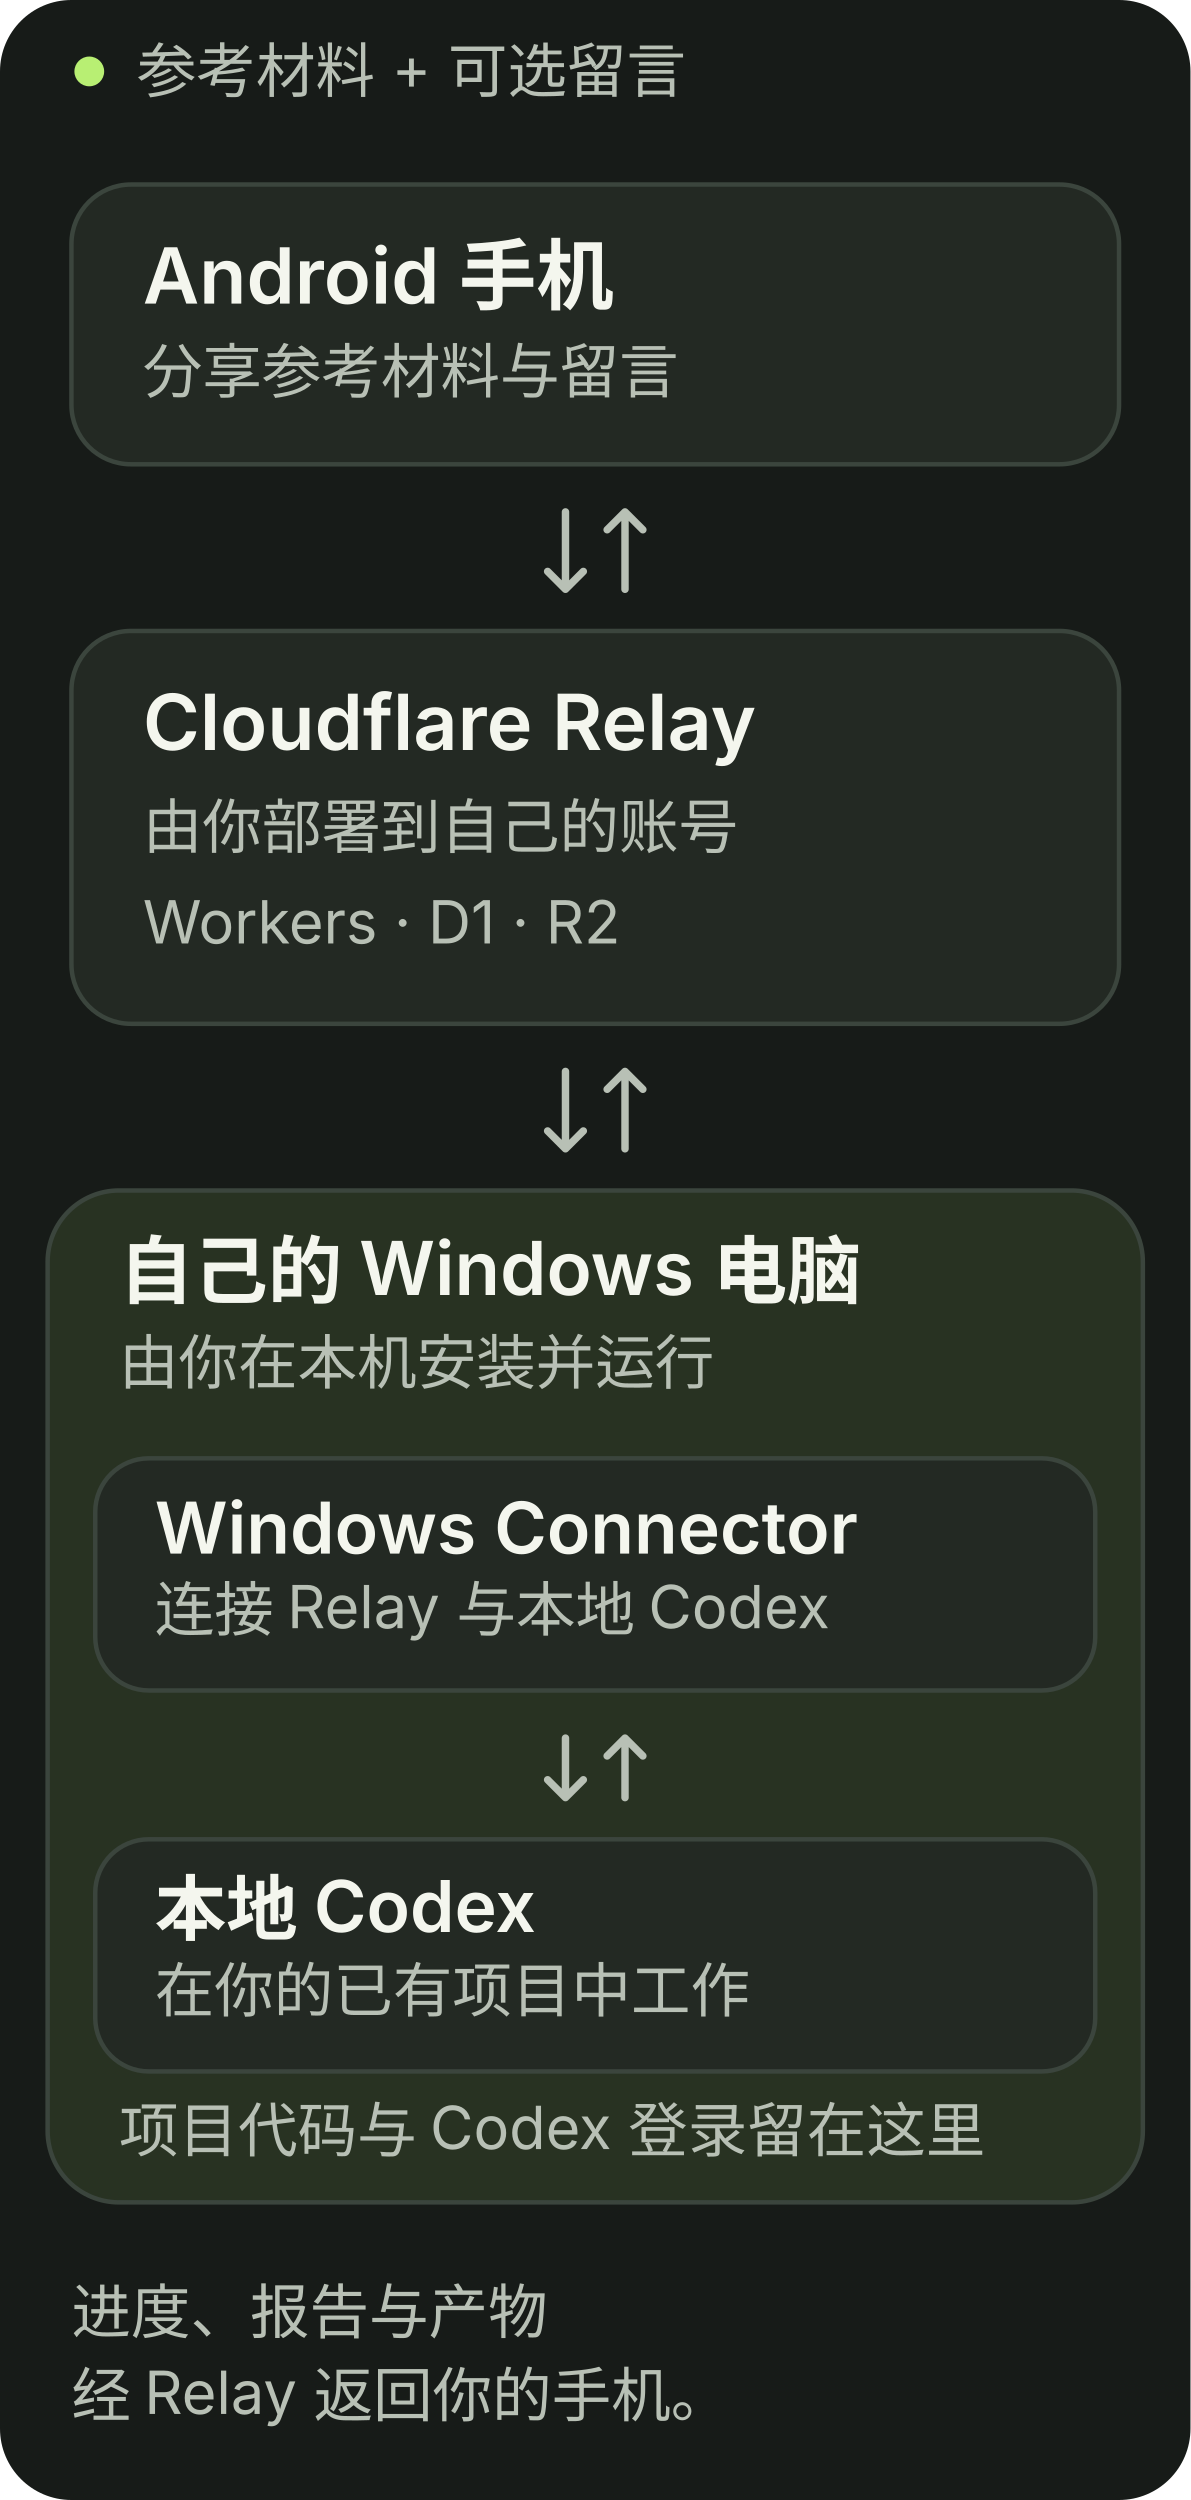
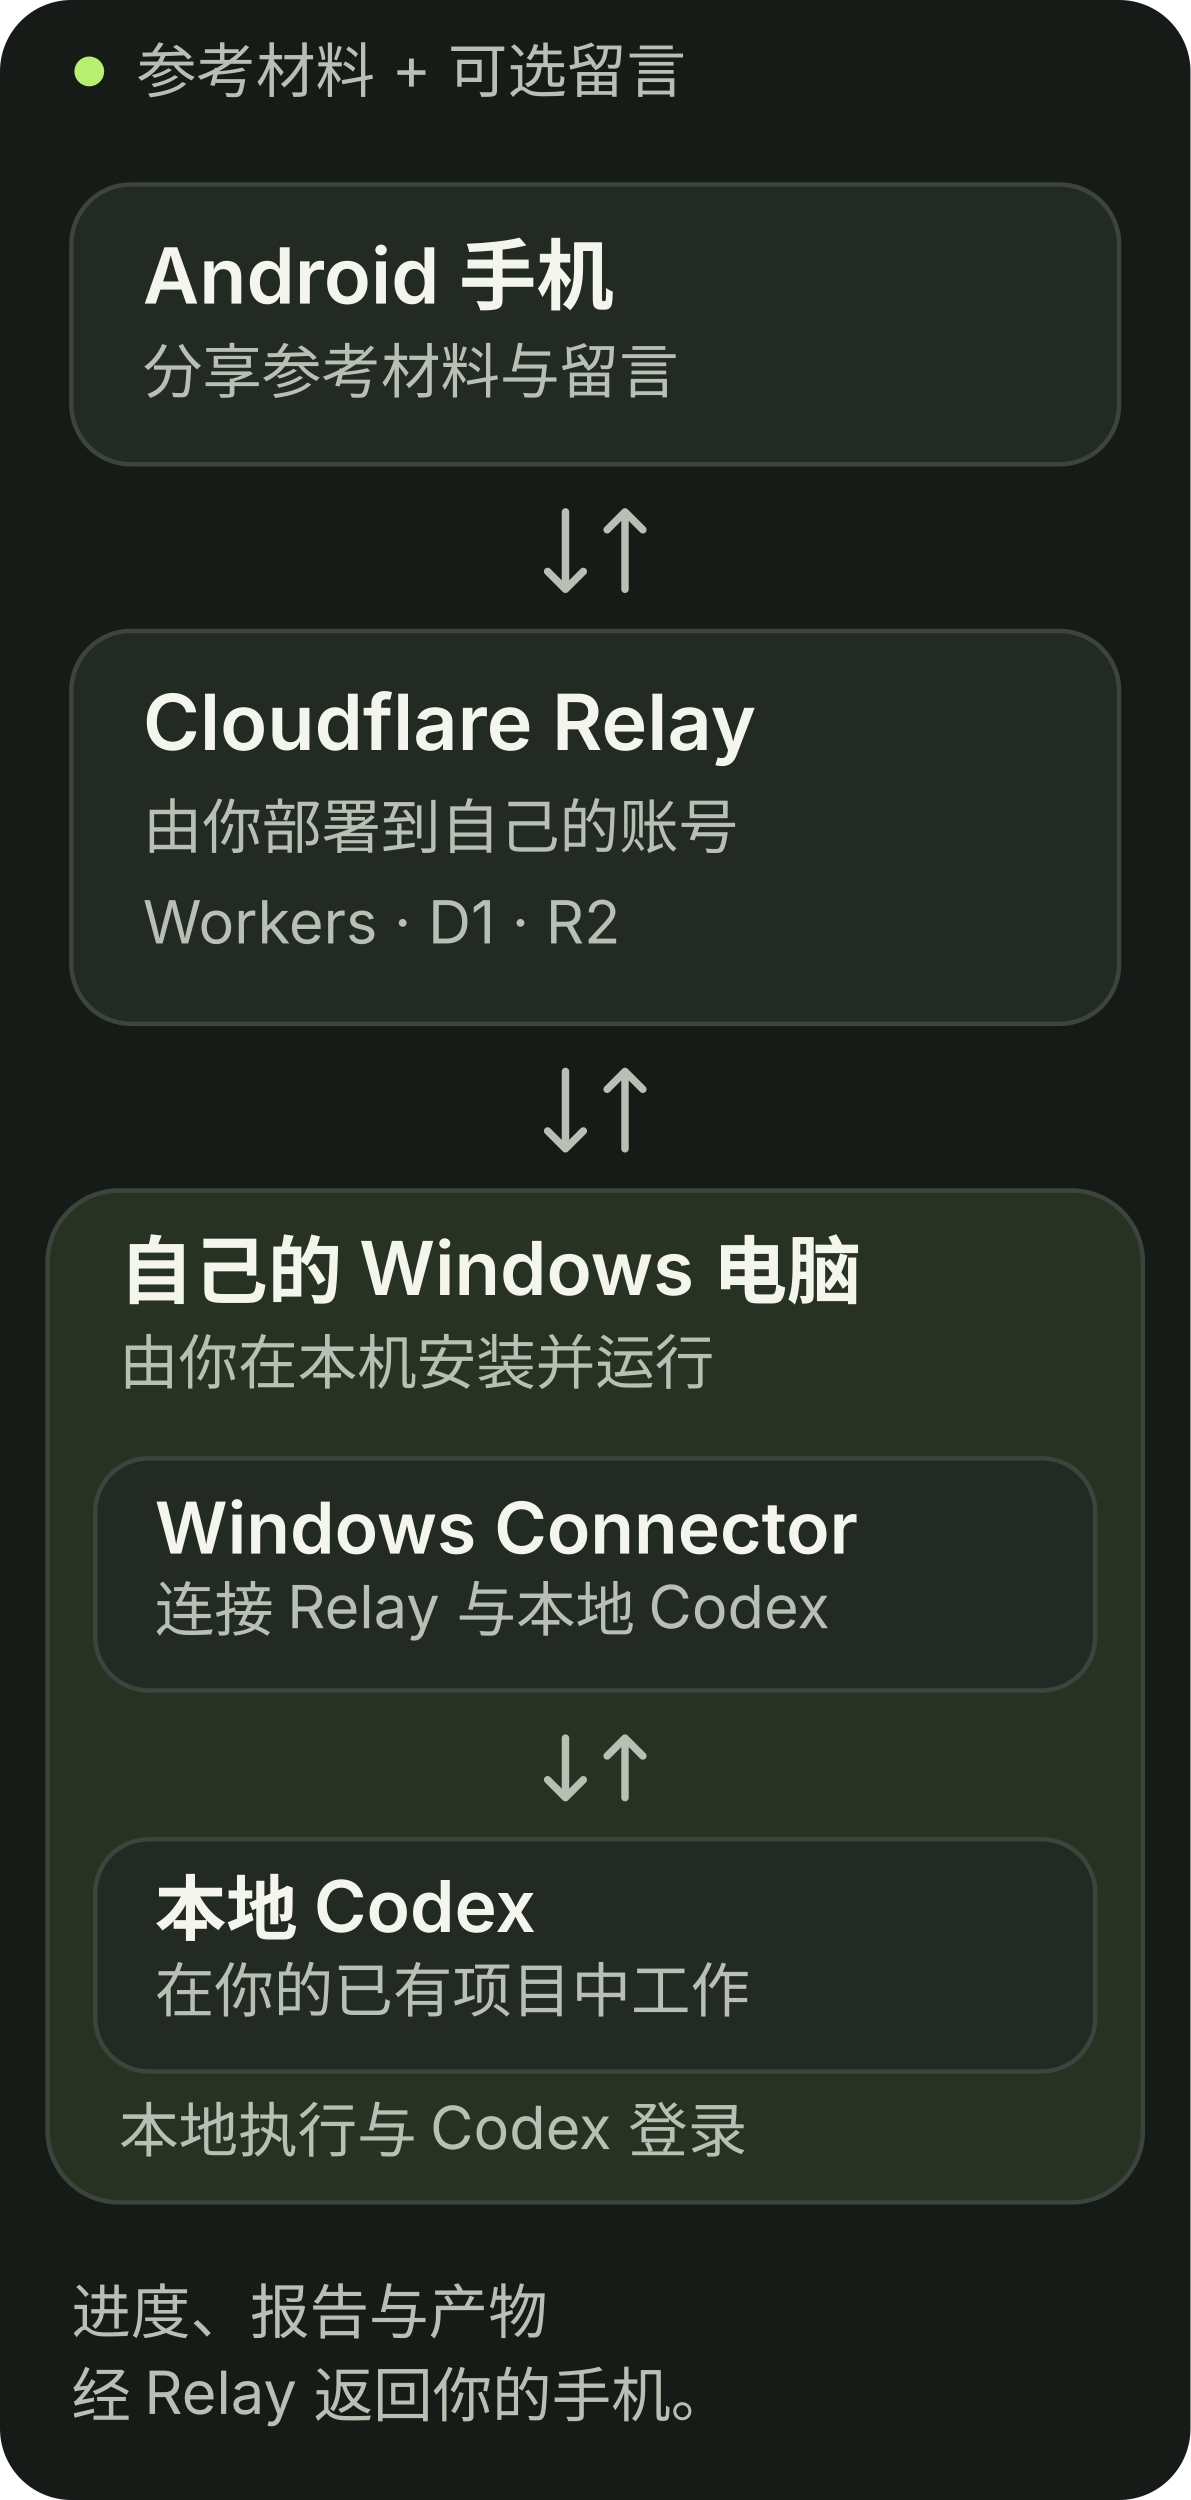
<svg xmlns="http://www.w3.org/2000/svg" width="400" height="840" viewBox="0 0 400 840" role="img" aria-labelledby="title description" lang="zh">
  <rect width="400" height="840" rx="24" fill="#171B18" />
  <g font-family="system-ui, -apple-system, Segoe UI, PingFang SC, Microsoft YaHei, sans-serif">
    <circle cx="30" cy="24" r="5" fill="#B8EF73" />
    <text x="46" y="31" font-size="20" fill="#B8C0B5">参考材料 + 可选留言</text>
    <rect id="phone-card" x="24" y="62" width="352" height="94" rx="20" fill="#232923" stroke="#3B453D" stroke-width="1.5" />
    <text data-box="phone-card" x="48" y="102" font-size="26" font-weight="600" fill="#F4F6EE">Android 手机</text>
    <text data-box="phone-card" x="48" y="132" font-size="20" fill="#B8C0B5">分享参考材料与留言</text>
    <rect id="relay-card" x="24" y="212" width="352" height="132" rx="20" fill="#232923" stroke="#3B453D" stroke-width="1.5" />
    <text data-box="relay-card" x="48" y="252" font-size="26" font-weight="600" fill="#F4F6EE">Cloudflare Relay</text>
    <text data-box="relay-card" x="48" y="285" font-size="20" fill="#B8C0B5">由你部署到自己的账号</text>
    <text data-box="relay-card" x="48" y="317" font-size="20" fill="#B8C0B5">Workers · D1 · R2</text>
    <rect id="computer-group" x="16" y="400" width="368" height="340" rx="24" fill="#283222" stroke="#3B453D" stroke-width="1.5" />
    <text data-box="computer-group" x="40" y="436" font-size="25" font-weight="600" fill="#F4F6EE">自己的 Windows 电脑</text>
    <text data-box="computer-group" x="40" y="465" font-size="20" fill="#B8C0B5">由你在本机安装并运行</text>
    <rect id="connector-card" x="32" y="490" width="336" height="78" rx="18" fill="#232923" stroke="#3B453D" stroke-width="1.5" />
    <text data-box="connector-card" x="52" y="522" font-size="24" font-weight="600" fill="#F4F6EE">Windows Connector</text>
    <text data-box="connector-card" x="52" y="548" font-size="20" fill="#B8C0B5">连接 Relay 与本地 Codex</text>
    <rect id="codex-card" x="32" y="618" width="336" height="78" rx="18" fill="#232923" stroke="#3B453D" stroke-width="1.5" />
    <text data-box="codex-card" x="52" y="650" font-size="24" font-weight="600" fill="#F4F6EE">本地 Codex</text>
    <text data-box="codex-card" x="52" y="676" font-size="20" fill="#B8C0B5">在你的已有项目中工作</text>
-     <text data-box="computer-group" x="40" y="723" font-size="20" fill="#B8C0B5">项目代码与 Codex 登录留在这里</text>
+     <text data-box="computer-group" x="40" y="723" font-size="20" fill="#B8C0B5">本地执行与 Codex 登录</text>
    <g fill="none" stroke="#B8C0B5" stroke-width="2.5" stroke-linecap="round" stroke-linejoin="round" aria-hidden="true">
      <path d="M190 172V198 M184 192L190 198L196 192 M210 198V172 M204 178L210 172L216 178" />
      <path d="M190 360V386 M184 380L190 386L196 380 M210 386V360 M204 366L210 360L216 366" />
      <path d="M190 584V604 M184 598L190 604L196 598 M210 604V584 M204 590L210 584L216 590" />
    </g>
    <text x="24" y="784" font-size="20" fill="#B8C0B5">进度、报告与产物</text>
    <text x="24" y="812" font-size="20" fill="#B8C0B5">经 Relay 返回你的手机。</text>
  </g>
</svg>
